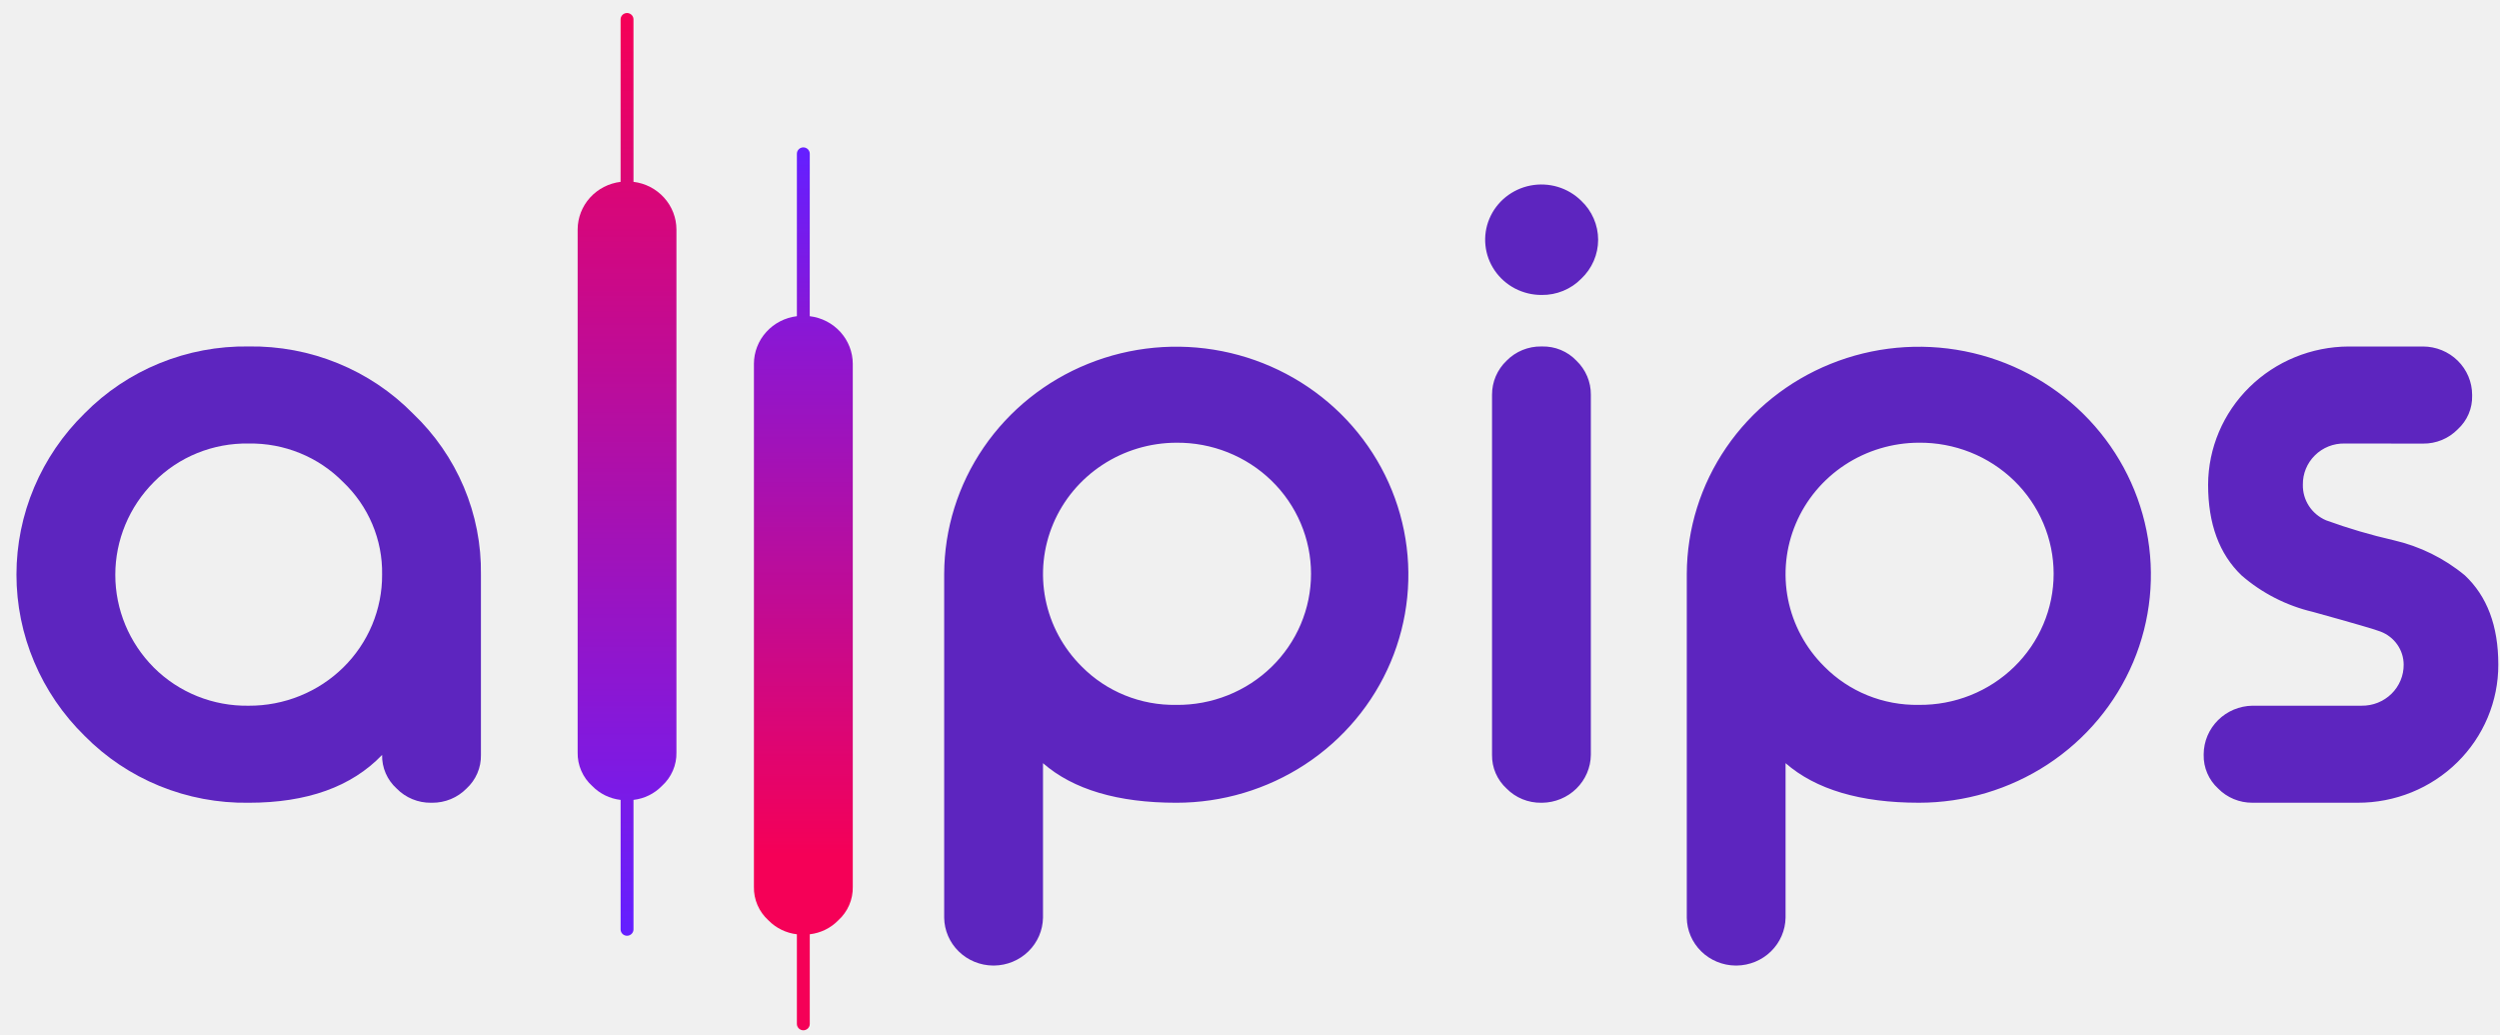
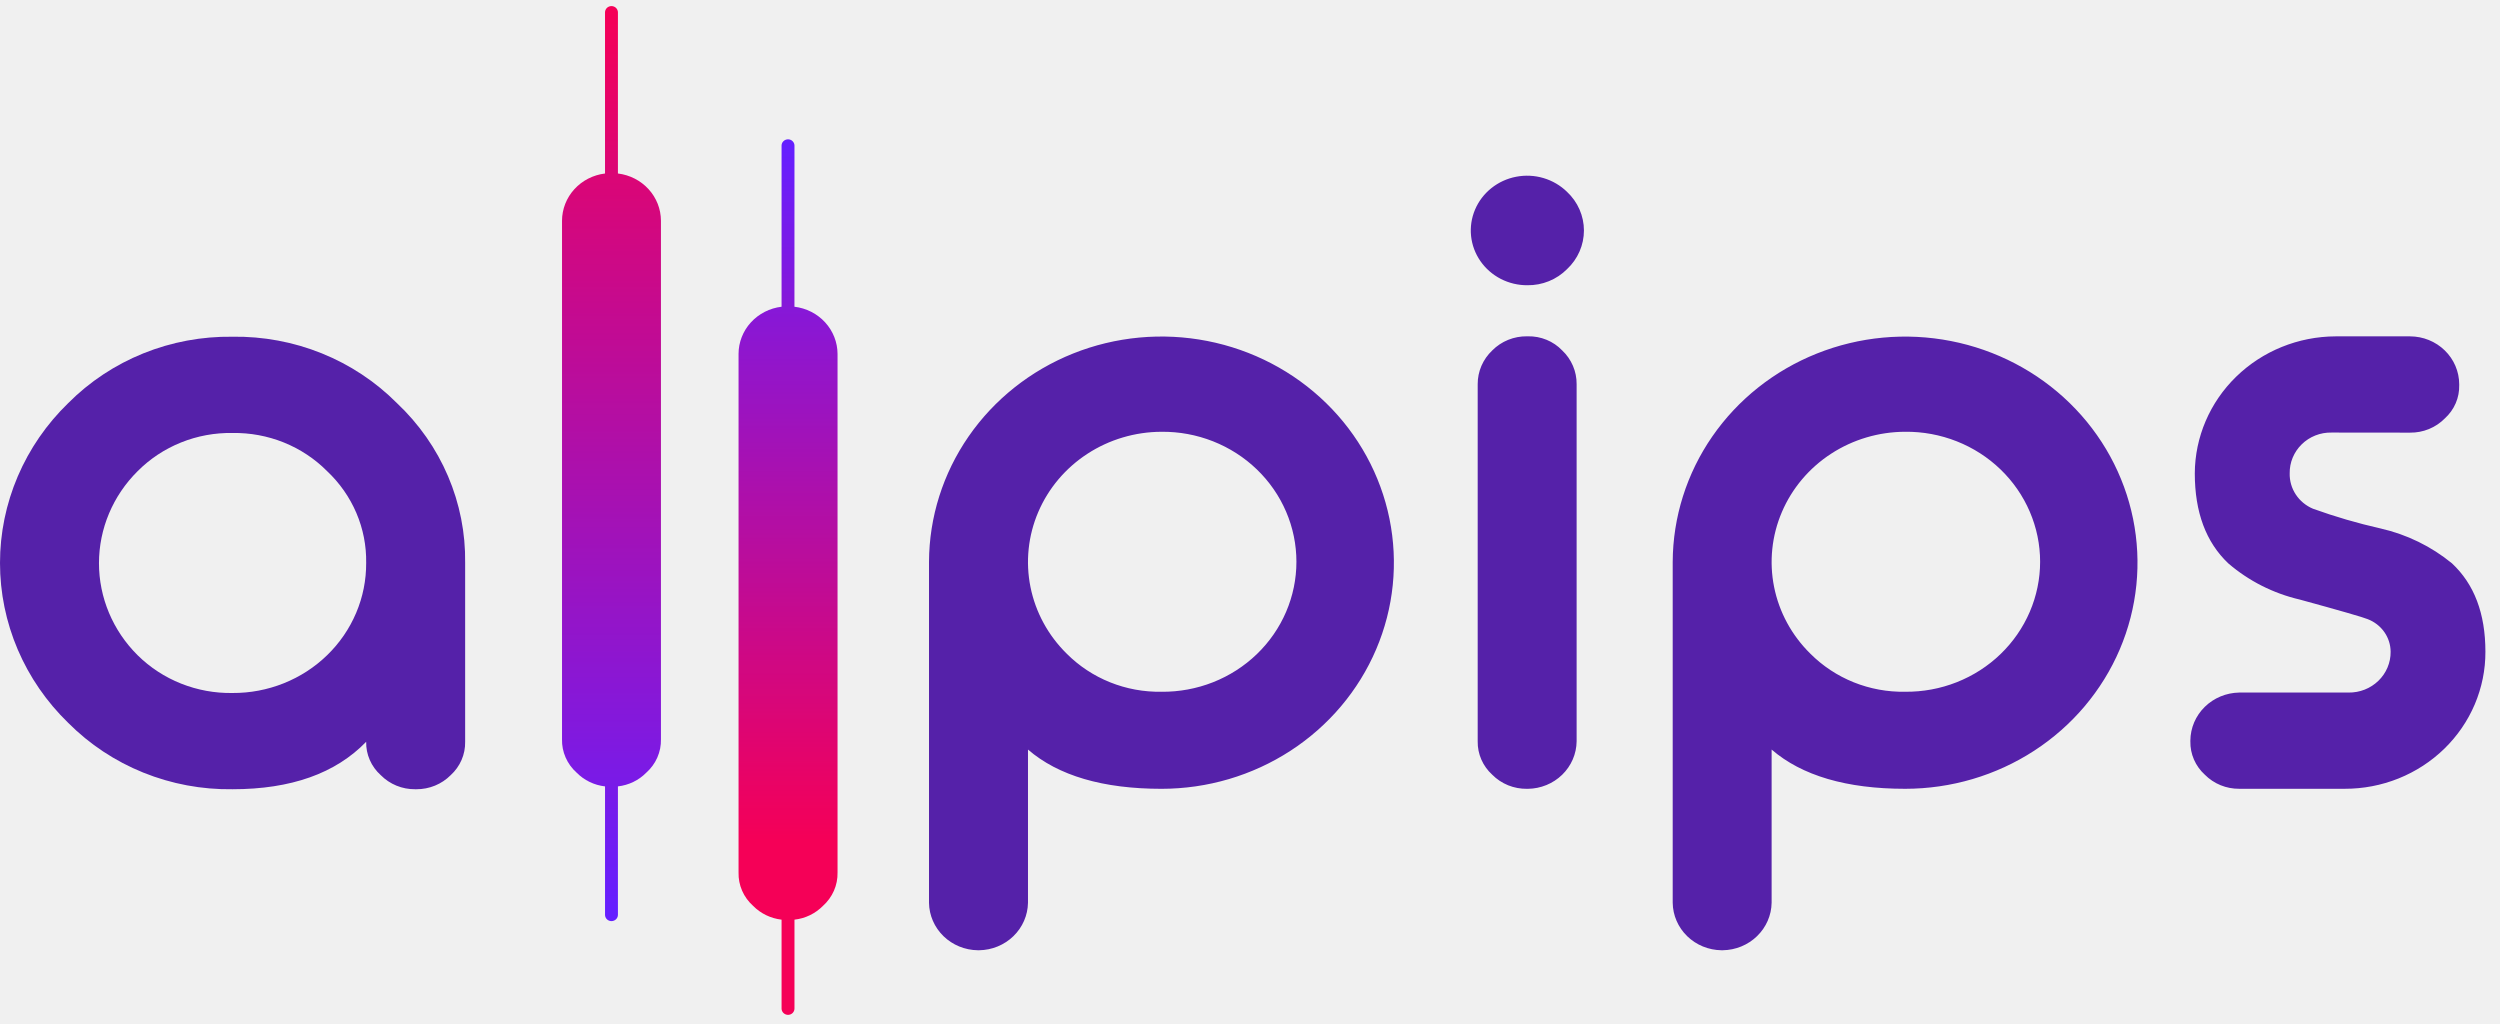
- <svg xmlns="http://www.w3.org/2000/svg" width="145" height="60" viewBox="0 0 145 60" fill="none">
-   <g clip-path="url(#clip0_420_1485)">
-     <path d="M46.984 18.34C47.671 18.422 48.304 18.748 48.763 19.256C49.223 19.764 49.479 20.419 49.481 21.099V51.431C49.489 51.797 49.418 52.16 49.272 52.497C49.126 52.834 48.908 53.136 48.634 53.384C48.196 53.832 47.614 54.116 46.986 54.188V59.389C46.986 59.486 46.947 59.579 46.877 59.648C46.807 59.717 46.713 59.756 46.614 59.757V59.757C46.514 59.756 46.419 59.718 46.349 59.649C46.279 59.58 46.238 59.486 46.238 59.389V54.188C45.61 54.115 45.029 53.831 44.591 53.384C44.316 53.136 44.099 52.834 43.953 52.497C43.807 52.16 43.737 51.797 43.745 51.431V21.099C43.747 20.42 44.001 19.765 44.46 19.257C44.919 18.749 45.551 18.423 46.238 18.34V8.915C46.238 8.818 46.279 8.724 46.349 8.656C46.419 8.587 46.514 8.549 46.614 8.549V8.549C46.712 8.549 46.806 8.588 46.876 8.657C46.945 8.725 46.986 8.818 46.986 8.915L46.984 18.34Z" fill="url(#paint0_linear_420_1485)" />
-     <path d="M36.757 10.547C37.443 10.631 38.074 10.957 38.532 11.465C38.991 11.973 39.246 12.627 39.249 13.306V43.638C39.258 44.003 39.186 44.366 39.04 44.703C38.894 45.039 38.677 45.341 38.402 45.588C37.966 46.037 37.384 46.322 36.757 46.394V53.908C36.756 54.005 36.716 54.098 36.646 54.166C36.576 54.234 36.482 54.273 36.383 54.274C36.284 54.274 36.19 54.235 36.12 54.167C36.05 54.098 36.01 54.005 36.01 53.908V46.395C35.382 46.322 34.8 46.037 34.363 45.589C34.089 45.342 33.871 45.04 33.726 44.703C33.58 44.367 33.509 44.004 33.517 43.638V13.306C33.52 12.628 33.775 11.973 34.233 11.465C34.692 10.958 35.323 10.631 36.009 10.548V1.123C36.009 1.026 36.048 0.932 36.118 0.863C36.188 0.794 36.283 0.756 36.382 0.755V0.755C36.481 0.756 36.577 0.795 36.647 0.864C36.717 0.932 36.756 1.026 36.756 1.123L36.757 10.547Z" fill="url(#paint1_linear_420_1485)" />
-     <path d="M136.047 25.724C135.725 25.717 135.406 25.774 135.108 25.893C134.81 26.012 134.539 26.19 134.314 26.415C134.089 26.638 133.912 26.902 133.793 27.193C133.674 27.484 133.615 27.795 133.62 28.109C133.61 28.547 133.732 28.977 133.972 29.346C134.213 29.715 134.56 30.005 134.969 30.179C136.247 30.644 137.554 31.029 138.882 31.332C140.405 31.682 141.822 32.38 143.018 33.37C144.312 34.586 144.96 36.303 144.96 38.546C144.963 39.599 144.753 40.642 144.344 41.616C143.935 42.589 143.334 43.474 142.576 44.218C141.818 44.963 140.918 45.553 139.927 45.955C138.935 46.356 137.874 46.562 136.802 46.559H130.693C130.322 46.561 129.955 46.489 129.613 46.348C129.272 46.207 128.962 45.999 128.705 45.736C128.433 45.487 128.217 45.185 128.073 44.848C127.928 44.512 127.857 44.149 127.865 43.783V43.737C127.871 42.999 128.17 42.293 128.698 41.769C129.226 41.244 129.942 40.944 130.693 40.931H137.032C137.352 40.935 137.67 40.876 137.966 40.758C138.263 40.639 138.532 40.464 138.759 40.243C138.986 40.021 139.165 39.757 139.287 39.466C139.409 39.175 139.471 38.864 139.468 38.549C139.467 38.136 139.34 37.732 139.102 37.391C138.864 37.049 138.527 36.786 138.135 36.635C137.903 36.535 136.592 36.151 134.205 35.491C132.668 35.129 131.245 34.402 130.061 33.373C128.768 32.135 128.121 30.382 128.121 28.112C128.13 25.989 128.992 23.956 130.52 22.455C132.049 20.953 134.119 20.106 136.281 20.097H140.593C141.348 20.099 142.072 20.395 142.606 20.921C143.139 21.446 143.44 22.157 143.441 22.899V22.946C143.451 23.311 143.382 23.674 143.238 24.011C143.094 24.348 142.878 24.65 142.606 24.899C142.345 25.165 142.033 25.376 141.686 25.519C141.34 25.662 140.968 25.733 140.593 25.729L136.047 25.724ZM100.698 56.002C99.951 55.993 99.238 55.698 98.71 55.179C98.182 54.66 97.881 53.959 97.873 53.226V33.283C97.883 30.67 98.681 28.119 100.167 25.951C101.653 23.784 103.759 22.097 106.22 21.104C108.681 20.11 111.387 19.856 113.995 20.371C116.604 20.887 118.998 22.15 120.876 24.001C122.754 25.852 124.031 28.208 124.547 30.771C125.062 33.335 124.795 35.991 123.775 38.404C122.755 40.818 121.029 42.881 118.817 44.332C116.604 45.783 114.003 46.559 111.343 46.559C107.949 46.559 105.361 45.793 103.604 44.264V53.226C103.592 53.96 103.288 54.66 102.758 55.179C102.229 55.697 101.516 55.992 100.769 56.002H100.698ZM111.343 40.883C112.366 40.893 113.38 40.703 114.328 40.326C115.276 39.948 116.138 39.389 116.865 38.682C117.592 37.976 118.168 37.134 118.562 36.207C118.956 35.28 119.159 34.285 119.159 33.28C119.159 32.276 118.956 31.281 118.562 30.354C118.168 29.427 117.592 28.585 116.865 27.878C116.138 27.172 115.276 26.613 114.328 26.235C113.38 25.858 112.366 25.668 111.343 25.677C109.813 25.681 108.319 26.128 107.048 26.963C105.777 27.798 104.786 28.984 104.199 30.371C103.612 31.757 103.454 33.284 103.747 34.758C104.041 36.232 104.771 37.587 105.847 38.655C106.559 39.376 107.413 39.947 108.359 40.33C109.304 40.713 110.32 40.901 111.343 40.883V40.883ZM89.456 17.108C88.918 17.111 88.387 16.983 87.912 16.737C87.437 16.49 87.031 16.132 86.731 15.694C86.43 15.256 86.244 14.753 86.19 14.227C86.136 13.702 86.215 13.172 86.42 12.684C86.625 12.196 86.949 11.765 87.364 11.43C87.78 11.095 88.272 10.865 88.799 10.762C89.326 10.659 89.872 10.686 90.386 10.839C90.9 10.993 91.368 11.27 91.747 11.644C92.058 11.936 92.304 12.287 92.473 12.676C92.642 13.065 92.729 13.483 92.729 13.906C92.729 14.329 92.642 14.747 92.473 15.136C92.304 15.524 92.058 15.876 91.747 16.168C91.451 16.47 91.094 16.709 90.7 16.87C90.305 17.032 89.882 17.113 89.456 17.108V17.108ZM89.481 20.095C89.852 20.087 90.222 20.156 90.564 20.298C90.907 20.44 91.215 20.652 91.469 20.919C91.737 21.175 91.949 21.483 92.093 21.822C92.237 22.162 92.31 22.526 92.306 22.894V43.785C92.297 44.518 91.996 45.219 91.469 45.737C90.941 46.256 90.227 46.551 89.481 46.56H89.432C89.057 46.565 88.684 46.495 88.338 46.354C87.992 46.212 87.679 46.003 87.419 45.738C87.147 45.489 86.931 45.186 86.785 44.85C86.639 44.513 86.567 44.15 86.573 43.785V22.894C86.572 22.526 86.645 22.161 86.79 21.822C86.936 21.483 87.15 21.175 87.419 20.919C87.679 20.654 87.992 20.444 88.338 20.302C88.684 20.16 89.057 20.09 89.432 20.095H89.481ZM57.613 56.002C56.866 55.993 56.152 55.698 55.624 55.179C55.096 54.661 54.794 53.96 54.784 53.227V33.284C54.794 30.67 55.592 28.118 57.078 25.95C58.564 23.782 60.671 22.094 63.133 21.101C65.594 20.107 68.3 19.852 70.909 20.368C73.518 20.884 75.912 22.147 77.791 23.998C79.669 25.85 80.947 28.206 81.463 30.77C81.979 33.334 81.71 35.991 80.69 38.405C79.67 40.819 77.944 42.882 75.731 44.333C73.517 45.785 70.916 46.56 68.255 46.56C64.864 46.56 62.275 45.794 60.518 44.265V53.227C60.505 53.961 60.203 54.66 59.673 55.179C59.145 55.697 58.431 55.992 57.684 56.002H57.613ZM68.255 40.884C69.278 40.894 70.293 40.704 71.24 40.326C72.188 39.949 73.051 39.39 73.777 38.683C74.504 37.976 75.081 37.135 75.474 36.208C75.868 35.28 76.07 34.286 76.07 33.281C76.07 32.276 75.868 31.282 75.474 30.355C75.081 29.427 74.504 28.586 73.777 27.879C73.051 27.172 72.188 26.614 71.24 26.236C70.293 25.858 69.278 25.668 68.255 25.678C66.726 25.682 65.232 26.13 63.962 26.965C62.691 27.801 61.699 28.986 61.113 30.373C60.526 31.759 60.369 33.285 60.663 34.759C60.956 36.233 61.687 37.588 62.762 38.656C63.473 39.377 64.329 39.947 65.274 40.33C66.219 40.713 67.233 40.901 68.255 40.883V40.884Z" fill="#5D25BF" />
-     <path d="M14.426 25.724C13.404 25.707 12.389 25.895 11.444 26.279C10.499 26.662 9.645 27.232 8.934 27.953C7.496 29.39 6.69 31.325 6.69 33.34C6.69 35.355 7.496 37.289 8.934 38.727C9.65 39.44 10.506 40.003 11.45 40.382C12.394 40.761 13.406 40.948 14.426 40.932C15.445 40.937 16.455 40.744 17.397 40.363C18.339 39.983 19.195 39.422 19.916 38.715C20.636 38.007 21.206 37.166 21.593 36.241C21.98 35.315 22.177 34.323 22.171 33.323C22.188 32.323 21.995 31.331 21.605 30.407C21.215 29.483 20.636 28.648 19.904 27.953C19.195 27.233 18.343 26.663 17.401 26.28C16.459 25.896 15.446 25.707 14.426 25.724ZM14.426 20.094C16.2 20.068 17.96 20.398 19.599 21.067C21.237 21.734 22.719 22.725 23.953 23.977C25.226 25.188 26.233 26.642 26.913 28.249C27.592 29.856 27.93 31.582 27.905 33.323V43.785C27.913 44.15 27.842 44.513 27.697 44.849C27.552 45.186 27.337 45.489 27.065 45.739C26.807 46 26.498 46.208 26.157 46.349C25.815 46.49 25.447 46.562 25.077 46.56H25.005C24.635 46.564 24.267 46.492 23.926 46.351C23.584 46.21 23.275 46.002 23.019 45.739C22.744 45.491 22.526 45.188 22.38 44.852C22.234 44.515 22.163 44.151 22.171 43.785C20.398 45.635 17.817 46.56 14.426 46.56C12.654 46.586 10.895 46.254 9.258 45.587C7.621 44.919 6.141 43.93 4.908 42.679C3.655 41.453 2.661 39.995 1.983 38.39C1.304 36.785 0.955 35.065 0.955 33.327C0.955 31.59 1.304 29.87 1.983 28.265C2.661 26.66 3.655 25.203 4.908 23.976C6.141 22.725 7.621 21.735 9.258 21.068C10.895 20.4 12.654 20.069 14.426 20.094V20.094Z" fill="#5D25BF" />
-   </g>
+ <svg xmlns="http://www.w3.org/2000/svg" width="171" height="70" viewBox="0 0 171 70" fill="none">
+   <path d="M54.34 20.981C55.151 21.077 55.898 21.458 56.441 22.052C56.983 22.646 57.285 23.412 57.288 24.207V59.68C57.297 60.108 57.213 60.533 57.041 60.927C56.868 61.321 56.611 61.674 56.288 61.964C55.771 62.488 55.083 62.821 54.342 62.905V68.987C54.342 69.1 54.296 69.209 54.214 69.29C54.132 69.37 54.02 69.416 53.903 69.417C53.785 69.416 53.673 69.371 53.59 69.29C53.507 69.21 53.459 69.101 53.459 68.987V62.905C52.718 62.819 52.032 62.487 51.515 61.964C51.191 61.674 50.934 61.321 50.761 60.927C50.589 60.533 50.506 60.108 50.517 59.68V24.207C50.518 23.413 50.818 22.647 51.36 22.053C51.902 21.459 52.648 21.078 53.459 20.981V9.958C53.459 9.844 53.507 9.735 53.59 9.655C53.673 9.574 53.786 9.53 53.903 9.53C54.019 9.53 54.13 9.575 54.212 9.656C54.294 9.736 54.342 9.845 54.342 9.958L54.34 20.981Z" fill="url(#paint0_linear_452_812)" />
+   <path d="M42.266 11.867C43.076 11.965 43.821 12.347 44.362 12.94C44.904 13.534 45.205 14.299 45.209 15.093V50.566C45.219 50.993 45.134 51.418 44.962 51.812C44.789 52.205 44.533 52.558 44.209 52.847C43.694 53.372 43.007 53.705 42.266 53.789V62.577C42.265 62.691 42.218 62.799 42.136 62.879C42.053 62.959 41.941 63.004 41.825 63.005C41.708 63.005 41.597 62.96 41.514 62.88C41.431 62.8 41.384 62.691 41.384 62.577V53.79C40.643 53.705 39.956 53.372 39.44 52.848C39.116 52.559 38.86 52.206 38.688 51.812C38.515 51.419 38.432 50.994 38.442 50.567V15.094C38.445 14.3 38.746 13.535 39.287 12.941C39.828 12.347 40.574 11.965 41.383 11.868V0.846C41.383 0.732 41.43 0.622 41.512 0.542C41.595 0.461 41.707 0.416 41.824 0.416V0.416C41.941 0.416 42.054 0.461 42.136 0.542C42.219 0.623 42.265 0.732 42.266 0.846L42.266 11.867Z" fill="url(#paint1_linear_452_812)" />
+   <path d="M159.48 29.587C159.1 29.579 158.723 29.646 158.372 29.785C158.02 29.924 157.7 30.132 157.434 30.395C157.169 30.656 156.96 30.965 156.819 31.305C156.678 31.645 156.609 32.01 156.615 32.376C156.603 32.888 156.747 33.392 157.031 33.823C157.315 34.255 157.724 34.594 158.207 34.797C159.716 35.341 161.259 35.792 162.827 36.146C164.625 36.555 166.298 37.371 167.71 38.529C169.237 39.952 170.002 41.96 170.002 44.582C170.006 45.814 169.758 47.034 169.276 48.172C168.793 49.311 168.083 50.345 167.188 51.216C166.293 52.087 165.23 52.777 164.06 53.247C162.89 53.717 161.637 53.957 160.371 53.953H153.16C152.722 53.956 152.288 53.872 151.885 53.707C151.482 53.542 151.116 53.298 150.813 52.992C150.491 52.7 150.237 52.346 150.066 51.953C149.895 51.559 149.812 51.135 149.821 50.708V50.653C149.828 49.79 150.181 48.964 150.805 48.351C151.428 47.738 152.273 47.387 153.16 47.371H160.643C161.021 47.376 161.396 47.307 161.746 47.169C162.097 47.031 162.414 46.826 162.682 46.567C162.95 46.307 163.162 45.999 163.305 45.659C163.449 45.319 163.522 44.954 163.519 44.586C163.518 44.102 163.367 43.63 163.087 43.231C162.806 42.832 162.408 42.524 161.945 42.348C161.671 42.23 160.123 41.781 157.306 41.01C155.491 40.587 153.811 39.736 152.413 38.533C150.887 37.085 150.124 35.034 150.124 32.38C150.134 29.898 151.152 27.52 152.956 25.764C154.76 24.008 157.205 23.017 159.756 23.007H164.847C165.739 23.009 166.593 23.355 167.223 23.97C167.853 24.584 168.208 25.416 168.21 26.284V26.339C168.221 26.765 168.14 27.19 167.97 27.584C167.8 27.978 167.544 28.332 167.223 28.623C166.916 28.934 166.547 29.18 166.138 29.348C165.729 29.515 165.29 29.598 164.847 29.593L159.48 29.587ZM117.749 64.997C116.867 64.986 116.025 64.641 115.402 64.034C114.779 63.428 114.424 62.608 114.413 61.751V38.428C114.426 35.372 115.368 32.388 117.122 29.853C118.876 27.318 121.363 25.345 124.268 24.184C127.174 23.022 130.368 22.724 133.447 23.327C136.526 23.93 139.353 25.407 141.57 27.572C143.787 29.737 145.294 32.492 145.903 35.49C146.512 38.488 146.196 41.594 144.992 44.417C143.788 47.239 141.751 49.652 139.139 51.349C136.527 53.047 133.457 53.953 130.315 53.954C126.309 53.954 123.253 53.058 121.179 51.27V61.751C121.165 62.609 120.806 63.428 120.181 64.034C119.556 64.64 118.715 64.985 117.833 64.997H117.749ZM130.315 47.316C131.523 47.327 132.721 47.106 133.84 46.664C134.959 46.222 135.977 45.569 136.835 44.742C137.693 43.915 138.373 42.931 138.838 41.847C139.303 40.762 139.544 39.599 139.544 38.424C139.544 37.249 139.303 36.086 138.838 35.002C138.373 33.917 137.693 32.934 136.835 32.107C135.977 31.28 134.959 30.627 133.84 30.185C132.721 29.743 131.523 29.521 130.315 29.533C128.51 29.537 126.746 30.06 125.245 31.037C123.744 32.013 122.575 33.4 121.882 35.021C121.188 36.643 121.003 38.428 121.349 40.152C121.695 41.876 122.557 43.461 123.827 44.71C124.668 45.553 125.677 46.22 126.793 46.669C127.909 47.117 129.108 47.337 130.315 47.316ZM104.476 19.51C103.842 19.514 103.215 19.365 102.654 19.077C102.093 18.788 101.614 18.369 101.259 17.857C100.905 17.346 100.685 16.756 100.621 16.142C100.557 15.528 100.651 14.908 100.893 14.337C101.134 13.766 101.518 13.262 102.008 12.87C102.498 12.478 103.079 12.21 103.702 12.09C104.324 11.969 104.968 12 105.575 12.18C106.182 12.36 106.734 12.683 107.182 13.12C107.548 13.463 107.84 13.873 108.039 14.328C108.238 14.783 108.341 15.272 108.341 15.766C108.341 16.26 108.238 16.75 108.039 17.204C107.84 17.659 107.548 18.07 107.182 18.412C106.832 18.765 106.41 19.044 105.945 19.233C105.48 19.422 104.981 19.516 104.476 19.51ZM104.506 23.004C104.945 22.994 105.381 23.076 105.786 23.242C106.19 23.408 106.554 23.655 106.853 23.968C107.17 24.267 107.42 24.627 107.59 25.024C107.76 25.421 107.846 25.848 107.841 26.278V50.709C107.831 51.567 107.476 52.386 106.853 52.993C106.23 53.599 105.388 53.945 104.506 53.955H104.448C104.006 53.961 103.566 53.879 103.157 53.714C102.749 53.548 102.379 53.303 102.072 52.993C101.751 52.702 101.496 52.348 101.324 51.954C101.152 51.561 101.067 51.137 101.074 50.709V26.278C101.072 25.847 101.159 25.421 101.33 25.024C101.502 24.627 101.754 24.268 102.072 23.968C102.379 23.658 102.749 23.412 103.157 23.246C103.566 23.081 104.006 22.998 104.448 23.004H104.506ZM66.885 64.997C66.003 64.987 65.16 64.641 64.536 64.035C63.913 63.429 63.556 62.609 63.544 61.752V38.429C63.556 35.372 64.499 32.388 66.253 29.852C68.007 27.316 70.495 25.342 73.401 24.18C76.307 23.018 79.501 22.72 82.581 23.323C85.661 23.926 88.488 25.404 90.706 27.569C92.924 29.734 94.432 32.49 95.041 35.489C95.65 38.487 95.333 41.594 94.128 44.417C92.924 47.24 90.886 49.653 88.273 51.35C85.66 53.048 82.59 53.954 79.448 53.955C75.445 53.955 72.388 53.059 70.314 51.27V61.752C70.299 62.61 69.942 63.428 69.317 64.034C68.693 64.64 67.85 64.986 66.969 64.997H66.885ZM79.448 47.317C80.656 47.328 81.854 47.106 82.973 46.665C84.092 46.223 85.11 45.57 85.968 44.743C86.826 43.916 87.506 42.932 87.971 41.848C88.436 40.763 88.675 39.6 88.675 38.425C88.675 37.25 88.436 36.087 87.971 35.002C87.506 33.918 86.826 32.934 85.968 32.108C85.11 31.281 84.092 30.628 82.973 30.186C81.854 29.744 80.656 29.522 79.448 29.534C77.643 29.538 75.879 30.062 74.379 31.039C72.879 32.016 71.709 33.402 71.016 35.024C70.323 36.645 70.138 38.43 70.485 40.154C70.831 41.877 71.694 43.462 72.963 44.711C73.803 45.554 74.813 46.221 75.929 46.669C77.044 47.117 78.242 47.337 79.448 47.316V47.317Z" fill="#5521A9" />
+   <path d="M15.903 29.616C14.697 29.596 13.498 29.816 12.383 30.265C11.268 30.713 10.259 31.38 9.419 32.223C7.722 33.904 6.77 36.167 6.77 38.523C6.77 40.88 7.722 43.142 9.419 44.823C10.264 45.657 11.275 46.316 12.389 46.759C13.504 47.202 14.699 47.421 15.903 47.401C17.106 47.408 18.298 47.181 19.411 46.736C20.523 46.291 21.534 45.636 22.384 44.808C23.234 43.981 23.907 42.998 24.364 41.915C24.822 40.833 25.053 39.673 25.046 38.502C25.066 37.333 24.839 36.173 24.378 35.093C23.918 34.013 23.235 33.036 22.37 32.223C21.534 31.381 20.528 30.715 19.415 30.266C18.303 29.818 17.107 29.597 15.903 29.616ZM15.903 23.031C17.997 23.001 20.076 23.388 22.01 24.169C23.944 24.95 25.693 26.109 27.15 27.573C28.653 28.989 29.842 30.689 30.644 32.569C31.447 34.448 31.845 36.467 31.816 38.502V50.738C31.825 51.165 31.741 51.589 31.57 51.983C31.4 52.377 31.145 52.731 30.825 53.023C30.52 53.329 30.155 53.572 29.752 53.737C29.348 53.902 28.915 53.986 28.477 53.984H28.393C27.955 53.988 27.521 53.904 27.118 53.739C26.715 53.574 26.35 53.33 26.047 53.023C25.723 52.733 25.466 52.38 25.294 51.986C25.121 51.592 25.037 51.166 25.046 50.738C22.953 52.902 19.906 53.984 15.903 53.984C13.811 54.014 11.735 53.626 9.802 52.846C7.87 52.065 6.122 50.908 4.667 49.445C3.188 48.011 2.014 46.306 1.213 44.429C0.412 42.552 0 40.54 0 38.508C0 36.476 0.412 34.465 1.213 32.588C2.014 30.711 3.188 29.006 4.667 27.572C6.122 26.109 7.87 24.951 9.802 24.171C11.735 23.39 13.811 23.003 15.903 23.032V23.031Z" fill="#5521A9" />
  <defs>
-     <linearGradient id="paint0_linear_420_1485" x1="43.745" y1="49.617" x2="43.745" y2="8.907" gradientUnits="userSpaceOnUse">
+     <linearGradient id="paint0_linear_452_812" x1="50.516" y1="57.559" x2="50.516" y2="9.949" gradientUnits="userSpaceOnUse">
      <stop stop-color="#F50057" />
      <stop offset="1" stop-color="#651FFF" />
    </linearGradient>
-     <linearGradient id="paint1_linear_420_1485" x1="33.517" y1="1.023" x2="33.517" y2="53.685" gradientUnits="userSpaceOnUse">
+     <linearGradient id="paint1_linear_452_812" x1="38.441" y1="0.728" x2="38.441" y2="62.316" gradientUnits="userSpaceOnUse">
      <stop stop-color="#F50057" />
      <stop offset="1" stop-color="#651FFF" />
    </linearGradient>
-     <clipPath id="clip0_420_1485">
-       <rect width="144" height="59" fill="white" transform="translate(0.957031 0.755371)" />
-     </clipPath>
  </defs>
</svg>
